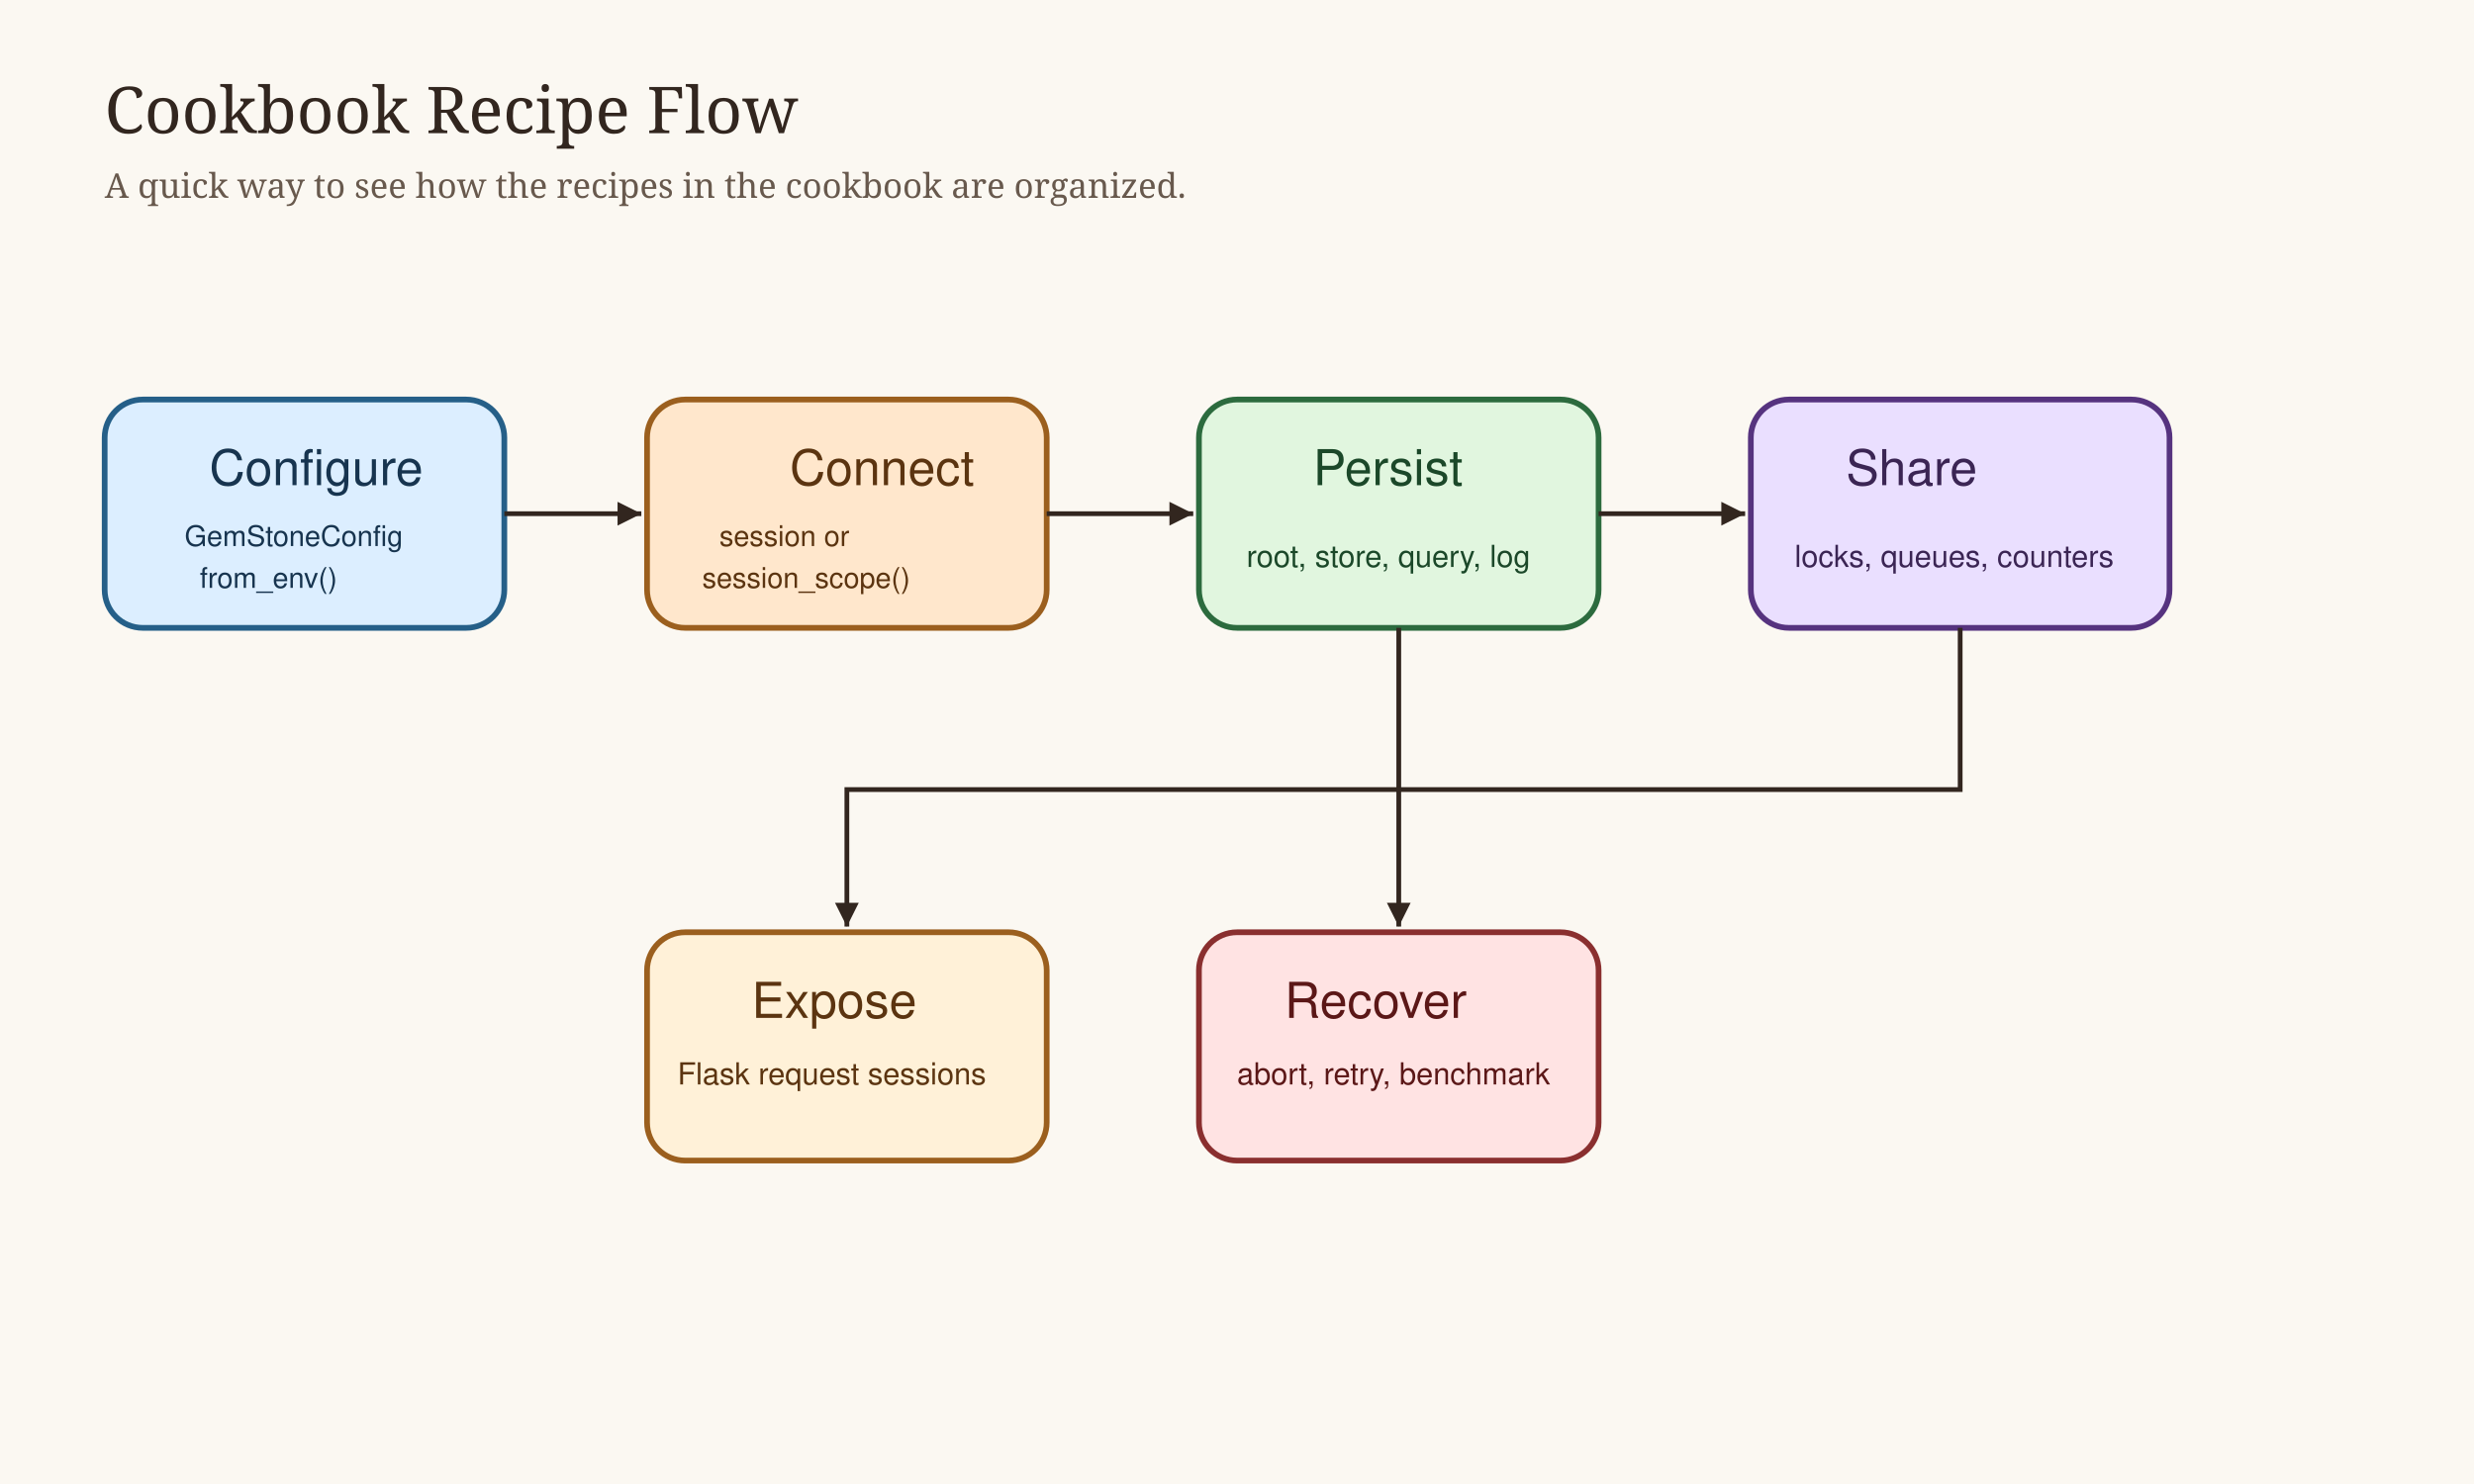
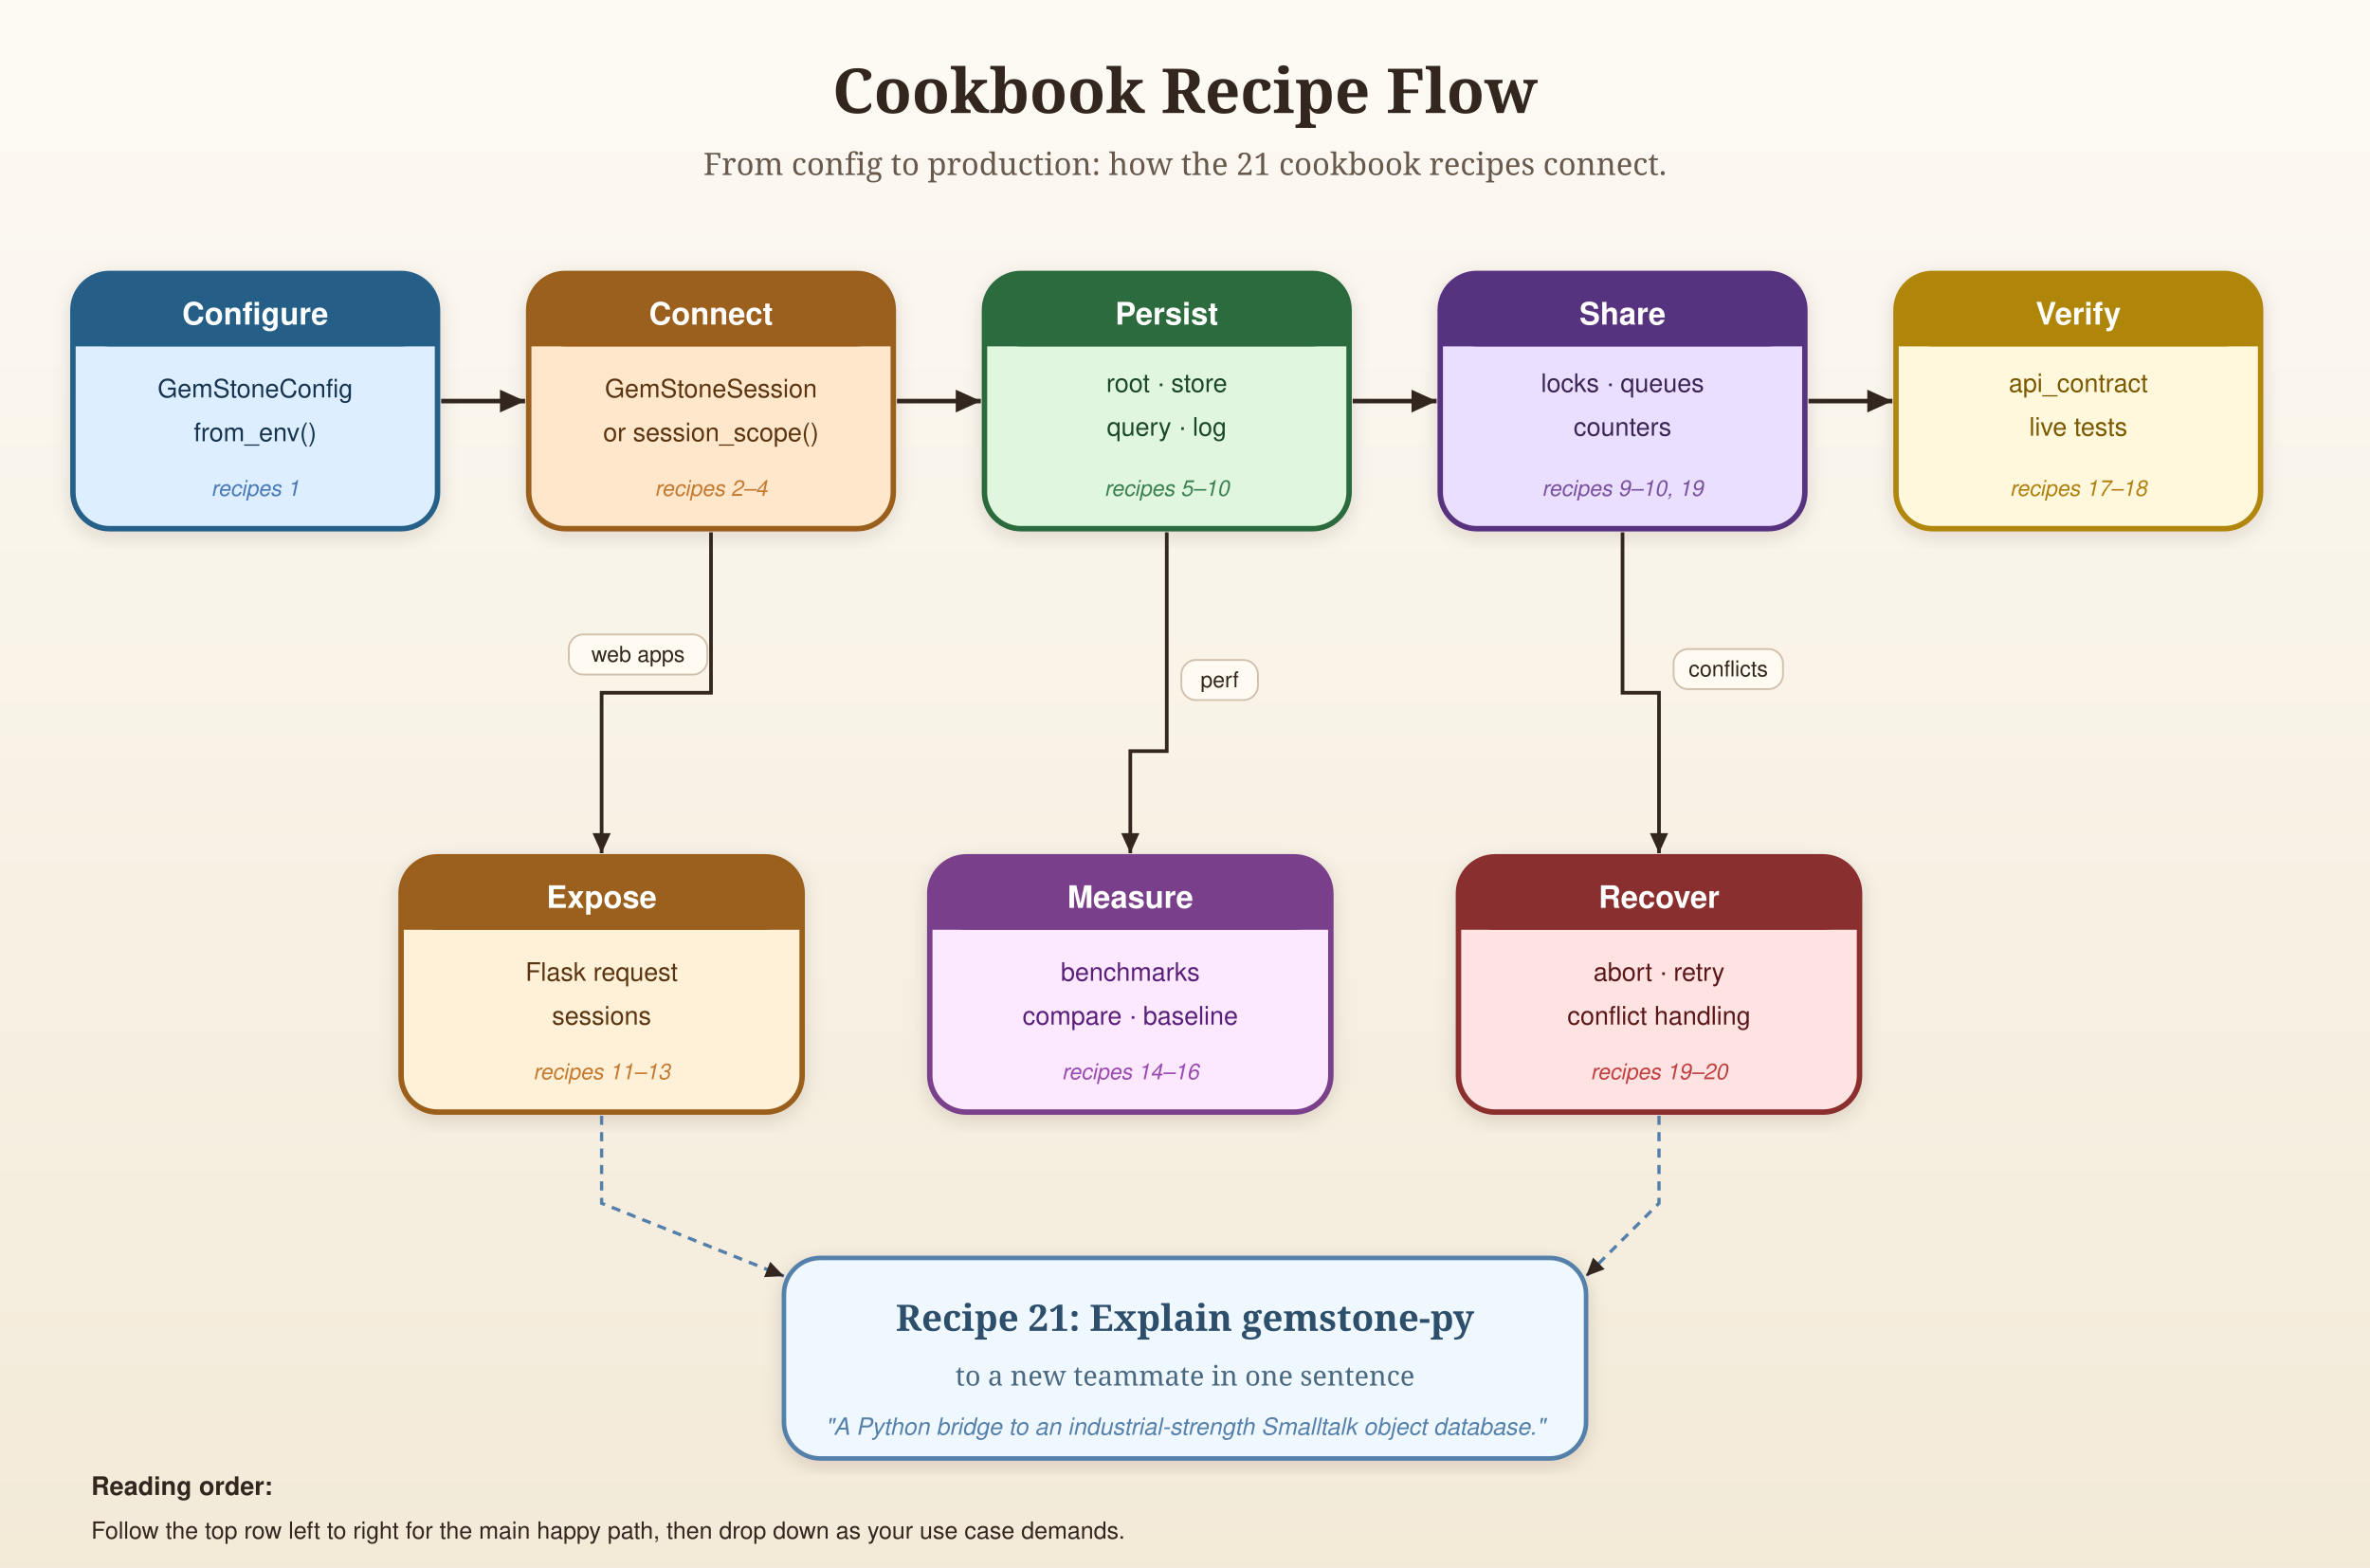
- <svg xmlns="http://www.w3.org/2000/svg" width="1300" height="780" viewBox="0 0 1300 780">
-   <rect width="1300" height="780" fill="#fbf8f2" />
-   <text x="55" y="70" font-family="Georgia, serif" font-size="34" fill="#32261f">Cookbook Recipe Flow</text>
-   <text x="55" y="104" font-family="Georgia, serif" font-size="18" fill="#68594d">A quick way to see how the recipes in the cookbook are organized.</text>
-   <g font-family="Helvetica, Arial, sans-serif">
-     <rect x="55" y="210" width="210" height="120" rx="20" fill="#dceeff" stroke="#255f88" stroke-width="3" />
-     <text x="110" y="255" font-size="26" fill="#17344f">Configure</text>
-     <text x="97" y="287" font-size="15" fill="#17344f">GemStoneConfig</text>
-     <text x="105" y="309" font-size="15" fill="#17344f">from_env()</text>
-     <rect x="340" y="210" width="210" height="120" rx="20" fill="#ffe7cc" stroke="#9b5f1e" stroke-width="3" />
-     <text x="415" y="255" font-size="26" fill="#5b3410">Connect</text>
-     <text x="378" y="287" font-size="15" fill="#5b3410">session or</text>
-     <text x="369" y="309" font-size="15" fill="#5b3410">session_scope()</text>
-     <rect x="630" y="210" width="210" height="120" rx="20" fill="#e1f6df" stroke="#2c6b3e" stroke-width="3" />
-     <text x="690" y="255" font-size="26" fill="#1b4829">Persist</text>
-     <text x="655" y="298" font-size="16" fill="#1b4829">root, store, query, log</text>
-     <rect x="920" y="210" width="220" height="120" rx="20" fill="#eadfff" stroke="#56337f" stroke-width="3" />
-     <text x="970" y="255" font-size="26" fill="#3b2554">Share</text>
-     <text x="943" y="298" font-size="16" fill="#3b2554">locks, queues, counters</text>
-     <rect x="340" y="490" width="210" height="120" rx="20" fill="#fff1d8" stroke="#9b5f1e" stroke-width="3" />
-     <text x="395" y="535" font-size="26" fill="#5b3410">Expose</text>
-     <text x="356" y="570" font-size="16" fill="#5b3410">Flask request sessions</text>
-     <rect x="630" y="490" width="210" height="120" rx="20" fill="#ffe3e3" stroke="#8a2f2f" stroke-width="3" />
-     <text x="675" y="535" font-size="26" fill="#5b1717">Recover</text>
-     <text x="650" y="570" font-size="16" fill="#5b1717">abort, retry, benchmark</text>
-   </g>
-   <line x1="265" y1="270" x2="337" y2="270" stroke="#32261f" stroke-width="2.5" marker-end="url(#arr)" />
-   <line x1="550" y1="270" x2="627" y2="270" stroke="#32261f" stroke-width="2.5" marker-end="url(#arr)" />
-   <line x1="840" y1="270" x2="917" y2="270" stroke="#32261f" stroke-width="2.5" marker-end="url(#arr)" />
-   <line x1="735" y1="330" x2="735" y2="487" stroke="#32261f" stroke-width="2.5" marker-end="url(#arr)" />
-   <path d="M1030 330 L1030 415 L445 415 L445 487" stroke="#32261f" stroke-width="2.5" fill="none" marker-end="url(#arr)" />
+ <svg xmlns="http://www.w3.org/2000/svg" width="1300" height="860" viewBox="0 0 1300 860">
  <defs>
-     <marker id="arr" viewBox="0 0 10 10" refX="10" refY="5" markerWidth="5" markerHeight="5" orient="auto">
-       <path d="M0 0 L10 5 L0 10 z" fill="#32261f" />
+     <linearGradient id="bgGrad" x1="0" y1="0" x2="0" y2="1">
+       <stop offset="0" stop-color="#fdfaf4" />
+       <stop offset="1" stop-color="#f3ead8" />
+     </linearGradient>
+     <filter id="drop" x="-8%" y="-8%" width="116%" height="116%">
+       <feDropShadow dx="0" dy="3" stdDeviation="5" flood-color="#32261f" flood-opacity="0.13" />
+     </filter>
+     <marker id="arr" viewBox="0 0 12 12" refX="11" refY="6" markerWidth="6" markerHeight="6" orient="auto">
+       <path d="M0 1 L11 6 L0 11 Z" fill="#32261f" />
    </marker>
  </defs>
+   <rect width="1300" height="860" fill="url(#bgGrad)" />
+   <text x="650" y="62" text-anchor="middle" font-family="Georgia, serif" font-size="34" font-weight="700" fill="#32261f">Cookbook Recipe Flow</text>
+   <text x="650" y="96" text-anchor="middle" font-family="Georgia, serif" font-size="17" fill="#68594d">From config to production: how the 21 cookbook recipes connect.</text>
+   <rect x="40" y="150" width="200" height="140" rx="20" fill="#dceeff" stroke="#255f88" stroke-width="3" filter="url(#drop)" />
+   <rect x="40" y="150" width="200" height="40" rx="20" fill="#255f88" />
+   <rect x="40" y="170" width="200" height="20" fill="#255f88" />
+   <text x="140" y="178" text-anchor="middle" font-family="Helvetica, Arial, sans-serif" font-size="17" font-weight="700" fill="#fff">Configure</text>
+   <text x="140" y="218" text-anchor="middle" font-family="Helvetica, Arial, sans-serif" font-size="14" fill="#17344f">GemStoneConfig</text>
+   <text x="140" y="242" text-anchor="middle" font-family="Helvetica, Arial, sans-serif" font-size="14" fill="#17344f">from_env()</text>
+   <text x="140" y="272" text-anchor="middle" font-family="Helvetica, Arial, sans-serif" font-size="12" fill="#4a7ab5" font-style="italic">recipes 1</text>
+   <rect x="290" y="150" width="200" height="140" rx="20" fill="#ffe7cc" stroke="#9b5f1e" stroke-width="3" filter="url(#drop)" />
+   <rect x="290" y="150" width="200" height="40" rx="20" fill="#9b5f1e" />
+   <rect x="290" y="170" width="200" height="20" fill="#9b5f1e" />
+   <text x="390" y="178" text-anchor="middle" font-family="Helvetica, Arial, sans-serif" font-size="17" font-weight="700" fill="#fff">Connect</text>
+   <text x="390" y="218" text-anchor="middle" font-family="Helvetica, Arial, sans-serif" font-size="14" fill="#5b3410">GemStoneSession</text>
+   <text x="390" y="242" text-anchor="middle" font-family="Helvetica, Arial, sans-serif" font-size="14" fill="#5b3410">or session_scope()</text>
+   <text x="390" y="272" text-anchor="middle" font-family="Helvetica, Arial, sans-serif" font-size="12" fill="#c47a30" font-style="italic">recipes 2–4</text>
+   <rect x="540" y="150" width="200" height="140" rx="20" fill="#e1f6df" stroke="#2c6b3e" stroke-width="3" filter="url(#drop)" />
+   <rect x="540" y="150" width="200" height="40" rx="20" fill="#2c6b3e" />
+   <rect x="540" y="170" width="200" height="20" fill="#2c6b3e" />
+   <text x="640" y="178" text-anchor="middle" font-family="Helvetica, Arial, sans-serif" font-size="17" font-weight="700" fill="#fff">Persist</text>
+   <text x="640" y="215" text-anchor="middle" font-family="Helvetica, Arial, sans-serif" font-size="14" fill="#1b4829">root · store</text>
+   <text x="640" y="239" text-anchor="middle" font-family="Helvetica, Arial, sans-serif" font-size="14" fill="#1b4829">query · log</text>
+   <text x="640" y="272" text-anchor="middle" font-family="Helvetica, Arial, sans-serif" font-size="12" fill="#3a8050" font-style="italic">recipes 5–10</text>
+   <rect x="790" y="150" width="200" height="140" rx="20" fill="#eadfff" stroke="#56337f" stroke-width="3" filter="url(#drop)" />
+   <rect x="790" y="150" width="200" height="40" rx="20" fill="#56337f" />
+   <rect x="790" y="170" width="200" height="20" fill="#56337f" />
+   <text x="890" y="178" text-anchor="middle" font-family="Helvetica, Arial, sans-serif" font-size="17" font-weight="700" fill="#fff">Share</text>
+   <text x="890" y="215" text-anchor="middle" font-family="Helvetica, Arial, sans-serif" font-size="14" fill="#3b2554">locks · queues</text>
+   <text x="890" y="239" text-anchor="middle" font-family="Helvetica, Arial, sans-serif" font-size="14" fill="#3b2554">counters</text>
+   <text x="890" y="272" text-anchor="middle" font-family="Helvetica, Arial, sans-serif" font-size="12" fill="#7a52a0" font-style="italic">recipes 9–10, 19</text>
+   <rect x="1040" y="150" width="200" height="140" rx="20" fill="#fff8dc" stroke="#b0860a" stroke-width="3" filter="url(#drop)" />
+   <rect x="1040" y="150" width="200" height="40" rx="20" fill="#b0860a" />
+   <rect x="1040" y="170" width="200" height="20" fill="#b0860a" />
+   <text x="1140" y="178" text-anchor="middle" font-family="Helvetica, Arial, sans-serif" font-size="17" font-weight="700" fill="#fff">Verify</text>
+   <text x="1140" y="215" text-anchor="middle" font-family="Helvetica, Arial, sans-serif" font-size="14" fill="#7a5800">api_contract</text>
+   <text x="1140" y="239" text-anchor="middle" font-family="Helvetica, Arial, sans-serif" font-size="14" fill="#7a5800">live tests</text>
+   <text x="1140" y="272" text-anchor="middle" font-family="Helvetica, Arial, sans-serif" font-size="12" fill="#b08010" font-style="italic">recipes 17–18</text>
+   <line x1="242" y1="220" x2="288" y2="220" stroke="#32261f" stroke-width="2.5" marker-end="url(#arr)" />
+   <line x1="492" y1="220" x2="538" y2="220" stroke="#32261f" stroke-width="2.5" marker-end="url(#arr)" />
+   <line x1="742" y1="220" x2="788" y2="220" stroke="#32261f" stroke-width="2.5" marker-end="url(#arr)" />
+   <line x1="992" y1="220" x2="1038" y2="220" stroke="#32261f" stroke-width="2.5" marker-end="url(#arr)" />
+   <rect x="220" y="470" width="220" height="140" rx="20" fill="#fff1d8" stroke="#9b5f1e" stroke-width="3" filter="url(#drop)" />
+   <rect x="220" y="470" width="220" height="40" rx="20" fill="#9b5f1e" />
+   <rect x="220" y="490" width="220" height="20" fill="#9b5f1e" />
+   <text x="330" y="498" text-anchor="middle" font-family="Helvetica, Arial, sans-serif" font-size="17" font-weight="700" fill="#fff">Expose</text>
+   <text x="330" y="538" text-anchor="middle" font-family="Helvetica, Arial, sans-serif" font-size="14" fill="#5b3410">Flask request</text>
+   <text x="330" y="562" text-anchor="middle" font-family="Helvetica, Arial, sans-serif" font-size="14" fill="#5b3410">sessions</text>
+   <text x="330" y="592" text-anchor="middle" font-family="Helvetica, Arial, sans-serif" font-size="12" fill="#c47a30" font-style="italic">recipes 11–13</text>
+   <rect x="510" y="470" width="220" height="140" rx="20" fill="#fce8ff" stroke="#7a3f8a" stroke-width="3" filter="url(#drop)" />
+   <rect x="510" y="470" width="220" height="40" rx="20" fill="#7a3f8a" />
+   <rect x="510" y="490" width="220" height="20" fill="#7a3f8a" />
+   <text x="620" y="498" text-anchor="middle" font-family="Helvetica, Arial, sans-serif" font-size="17" font-weight="700" fill="#fff">Measure</text>
+   <text x="620" y="538" text-anchor="middle" font-family="Helvetica, Arial, sans-serif" font-size="14" fill="#5a1f7a">benchmarks</text>
+   <text x="620" y="562" text-anchor="middle" font-family="Helvetica, Arial, sans-serif" font-size="14" fill="#5a1f7a">compare · baseline</text>
+   <text x="620" y="592" text-anchor="middle" font-family="Helvetica, Arial, sans-serif" font-size="12" fill="#9a4ab0" font-style="italic">recipes 14–16</text>
+   <rect x="800" y="470" width="220" height="140" rx="20" fill="#ffe3e3" stroke="#8a2f2f" stroke-width="3" filter="url(#drop)" />
+   <rect x="800" y="470" width="220" height="40" rx="20" fill="#8a2f2f" />
+   <rect x="800" y="490" width="220" height="20" fill="#8a2f2f" />
+   <text x="910" y="498" text-anchor="middle" font-family="Helvetica, Arial, sans-serif" font-size="17" font-weight="700" fill="#fff">Recover</text>
+   <text x="910" y="538" text-anchor="middle" font-family="Helvetica, Arial, sans-serif" font-size="14" fill="#5b1717">abort · retry</text>
+   <text x="910" y="562" text-anchor="middle" font-family="Helvetica, Arial, sans-serif" font-size="14" fill="#5b1717">conflict handling</text>
+   <text x="910" y="592" text-anchor="middle" font-family="Helvetica, Arial, sans-serif" font-size="12" fill="#c04040" font-style="italic">recipes 19–20</text>
+   <path d="M 390 292 L 390 380 L 330 380 L 330 468" stroke="#32261f" stroke-width="2" fill="none" marker-end="url(#arr)" />
+   <rect x="312" y="348" width="76" height="22" rx="8" fill="#fffaf2" stroke="#d1c1ac" stroke-width="1" />
+   <text x="350" y="363" text-anchor="middle" font-family="Helvetica, Arial, sans-serif" font-size="12" fill="#32261f">web apps</text>
+   <path d="M 640 292 L 640 412 L 620 412 L 620 468" stroke="#32261f" stroke-width="2" fill="none" marker-end="url(#arr)" />
+   <rect x="648" y="362" width="42" height="22" rx="8" fill="#fffaf2" stroke="#d1c1ac" stroke-width="1" />
+   <text x="669" y="377" text-anchor="middle" font-family="Helvetica, Arial, sans-serif" font-size="12" fill="#32261f">perf</text>
+   <path d="M 890 292 L 890 380 L 910 380 L 910 468" stroke="#32261f" stroke-width="2" fill="none" marker-end="url(#arr)" />
+   <rect x="918" y="356" width="60" height="22" rx="8" fill="#fffaf2" stroke="#d1c1ac" stroke-width="1" />
+   <text x="948" y="371" text-anchor="middle" font-family="Helvetica, Arial, sans-serif" font-size="12" fill="#32261f">conflicts</text>
+   <rect x="430" y="690" width="440" height="110" rx="20" fill="#f0f8ff" stroke="#5580aa" stroke-width="2.5" filter="url(#drop)" />
+   <text x="650" y="730" text-anchor="middle" font-family="Georgia, serif" font-size="20" font-weight="700" fill="#2d4f6b">Recipe 21: Explain gemstone-py</text>
+   <text x="650" y="760" text-anchor="middle" font-family="Georgia, serif" font-size="15" fill="#4a6880">to a new teammate in one sentence</text>
+   <text x="650" y="787" text-anchor="middle" font-family="Helvetica, Arial, sans-serif" font-size="13" fill="#5580aa" font-style="italic">"A Python bridge to an industrial-strength Smalltalk object database."</text>
+   <path d="M 330 612 L 330 660 L 430 700" stroke="#5580aa" stroke-width="1.8" fill="none" stroke-dasharray="5,4" marker-end="url(#arr)" />
+   <path d="M 910 612 L 910 660 L 870 700" stroke="#5580aa" stroke-width="1.8" fill="none" stroke-dasharray="5,4" marker-end="url(#arr)" />
+   <text x="50" y="820" font-family="Helvetica, Arial, sans-serif" font-size="14" font-weight="700" fill="#32261f">Reading order:</text>
+   <text x="50" y="844" font-family="Helvetica, Arial, sans-serif" font-size="13" fill="#32261f">Follow the top row left to right for the main happy path, then drop down as your use case demands.</text>
</svg>
